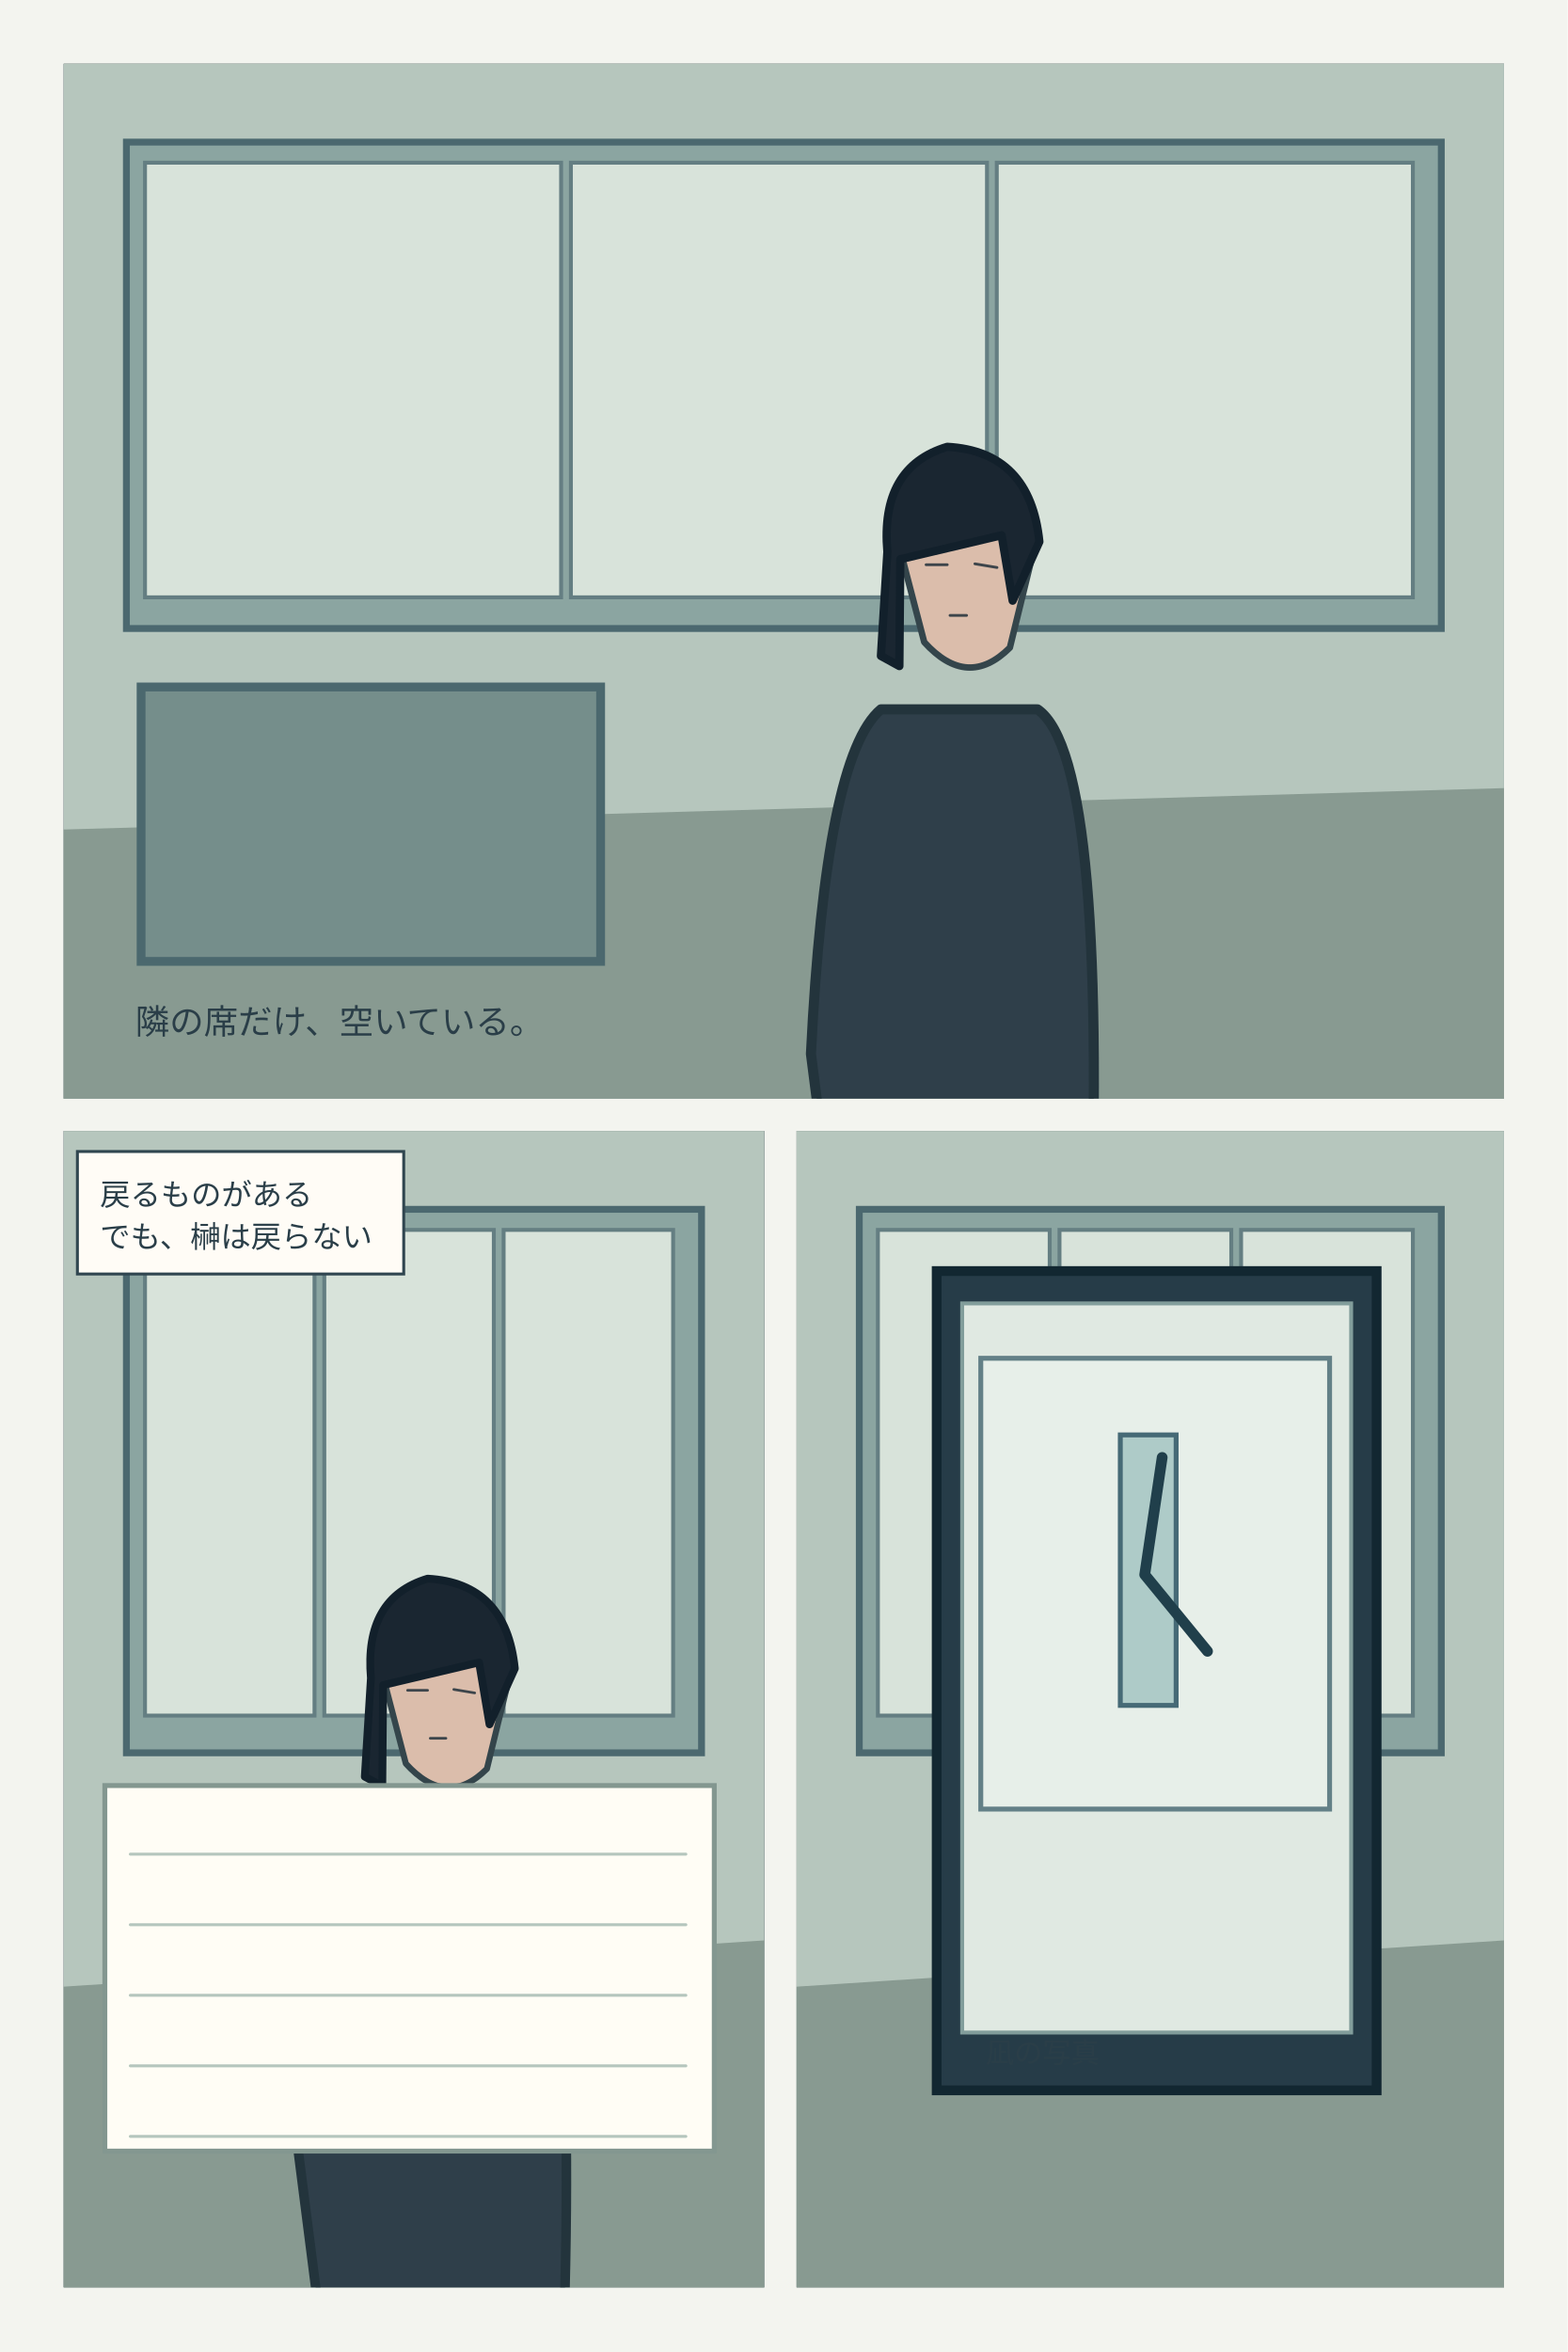
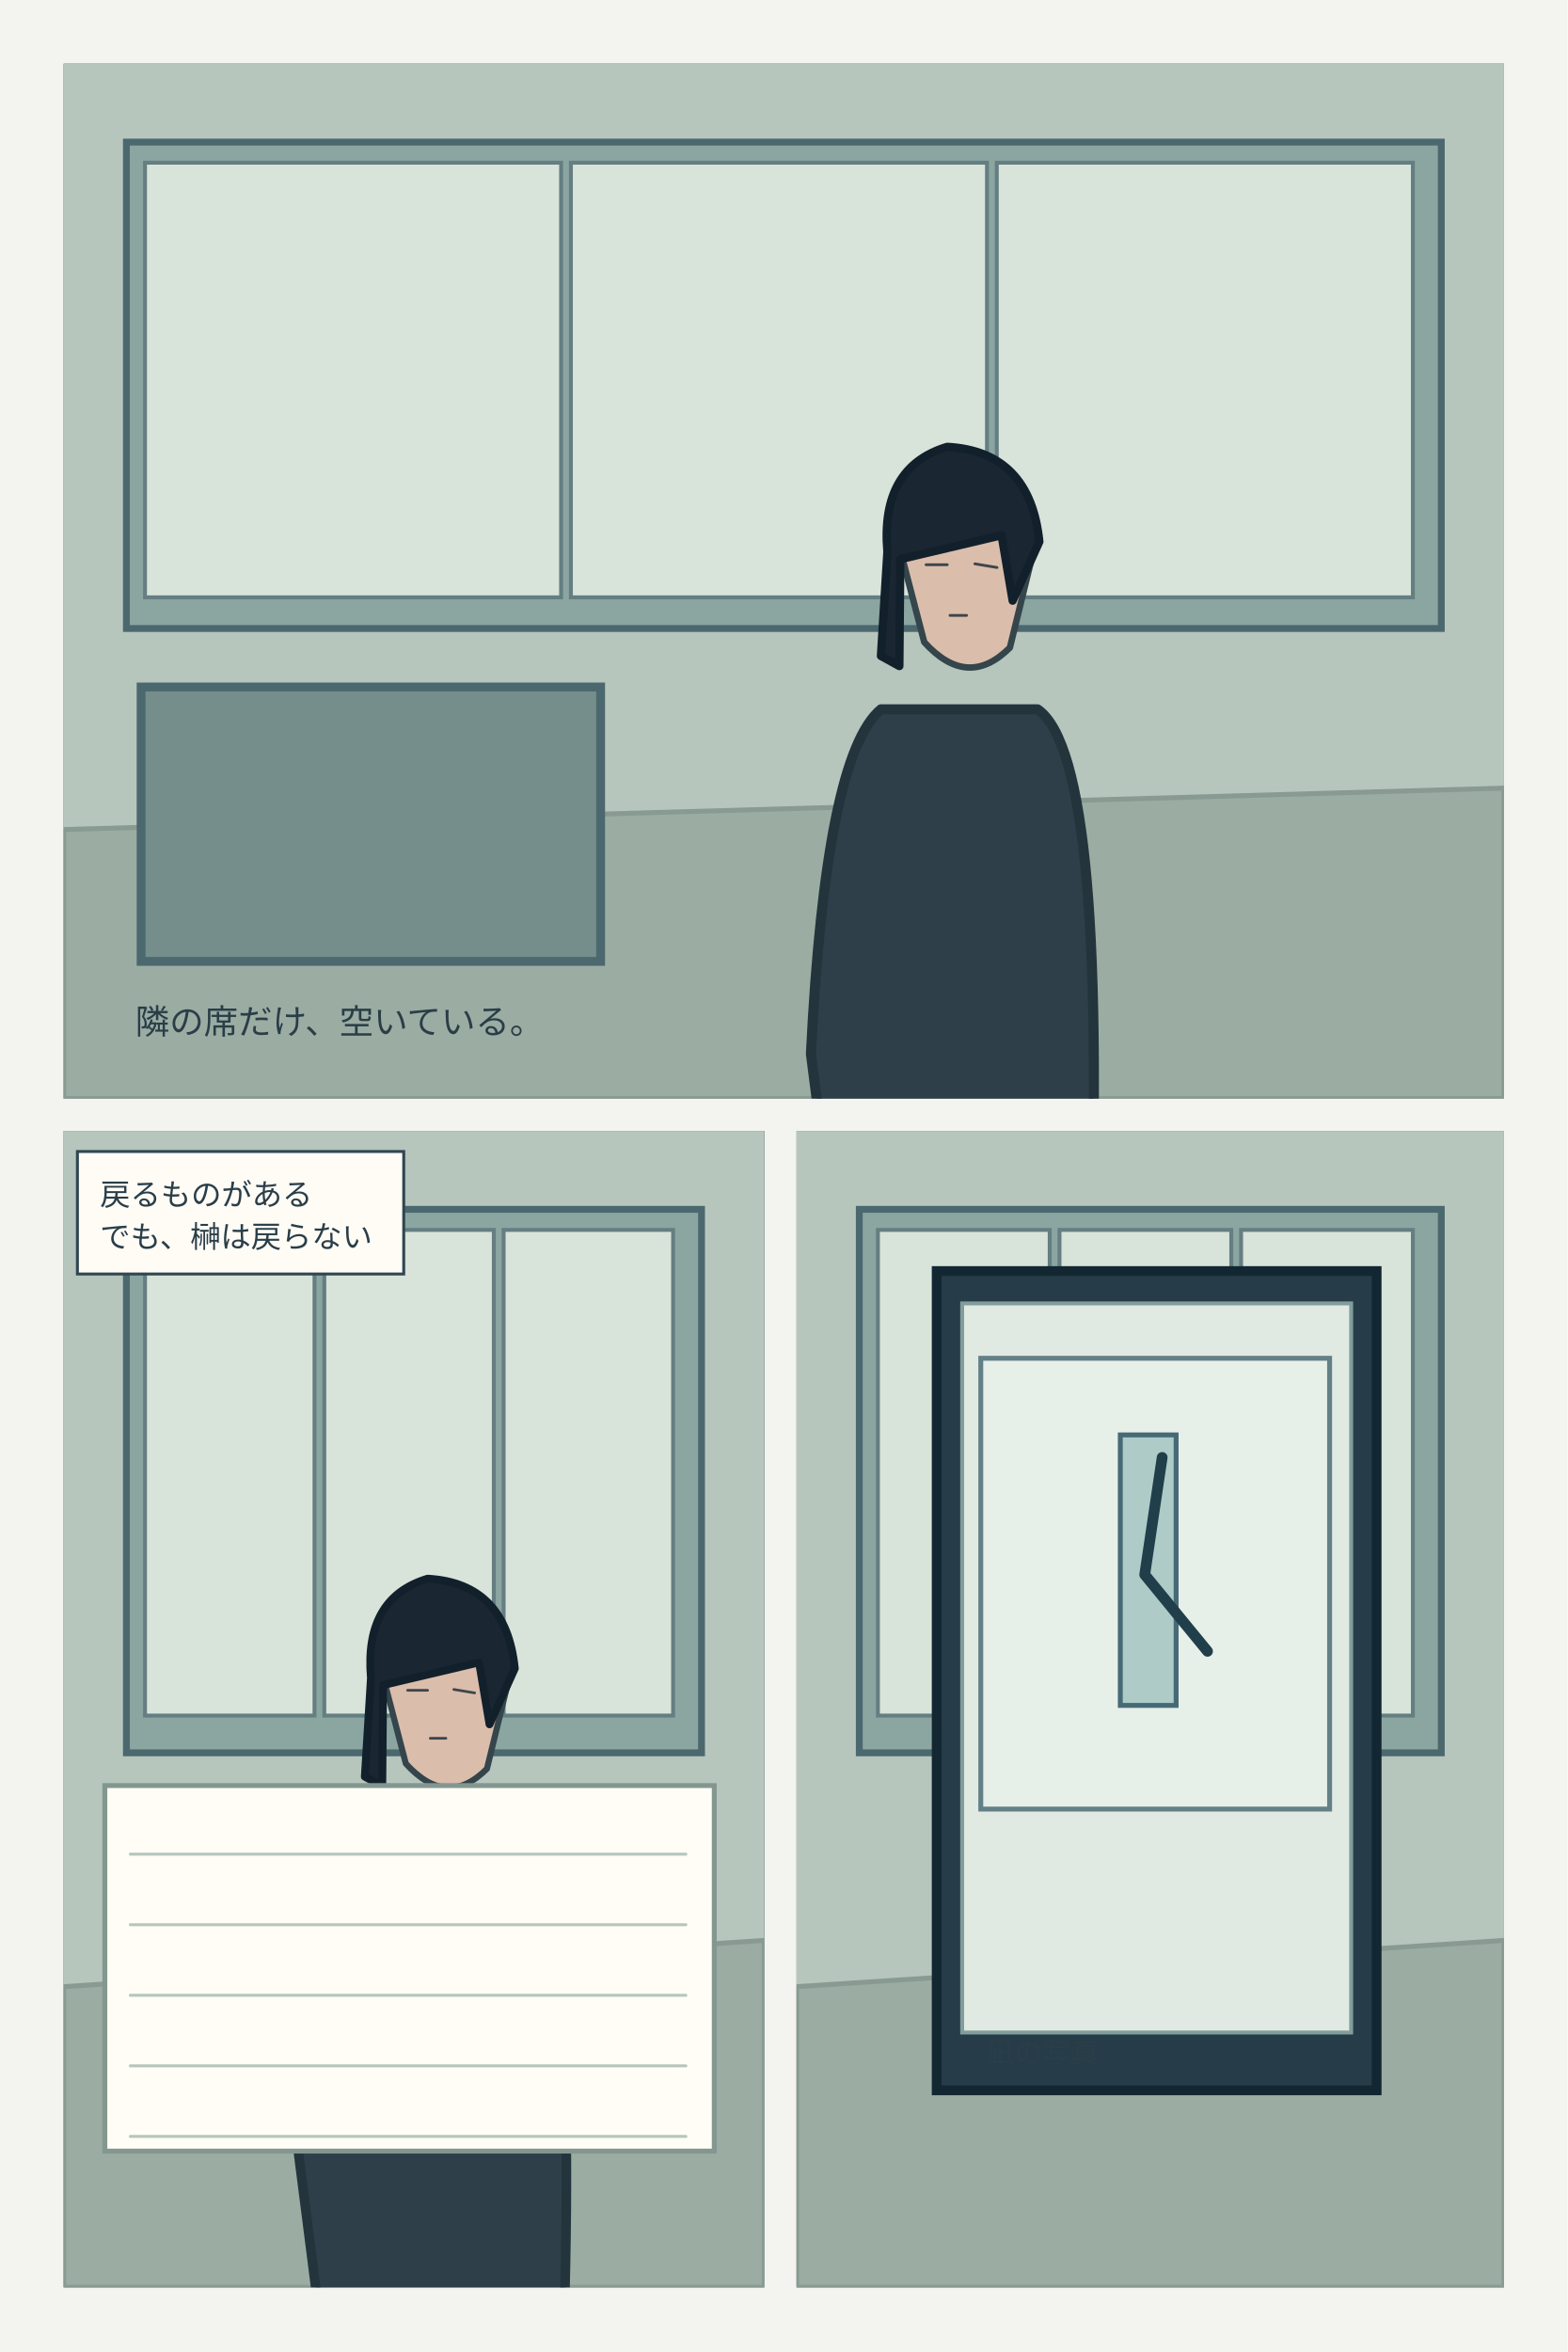
<svg xmlns="http://www.w3.org/2000/svg" width="1600" height="2400" viewBox="0 0 1600 2400">
  <rect x="0" y="0" width="1600" height="2400" fill="#f3f4ef" stroke="none" stroke-width="0" />
  <g id="27-1">
    <svg x="65" y="65" width="1470" height="1056" viewBox="0 0 1470 1056">
      <rect x="1" y="1" width="1468" height="1054" fill="#f9faf5" stroke="#192d38" stroke-width="7" />
      <rect x="0" y="0" width="1470" height="1056" fill="#b6c6bd" stroke="none" stroke-width="0" />
      <rect x="64" y="80" width="1342" height="496.32" fill="#8ba5a1" stroke="#4b686f" stroke-width="7" />
      <rect x="83" y="101" width="424.667" height="443.52" fill="#d8e3da" stroke="#647e82" stroke-width="4" />
      <rect x="517.667" y="101" width="424.667" height="443.52" fill="#d8e3da" stroke="#647e82" stroke-width="4" />
      <rect x="952.333" y="101" width="424.667" height="443.52" fill="#d8e3da" stroke="#647e82" stroke-width="4" />
-       <path d="M0 781.44L1470 739.2V1056H0Z" fill="#889a91" stroke="5" stroke-width="#9baca2" stroke-linecap="round" stroke-linejoin="round" />
+       <path d="M0 781.44L1470 739.2V1056H0Z" fill="#9baca2" stroke="#889a91" stroke-width="5" stroke-linecap="round" stroke-linejoin="round" />
      <g transform="translate(914 672) scale(0.94)">
        <path d="M-85-14Q-145 36 -161 360L-127 626L141 626Q164 40 85-14Z" fill="#2f3f4a" stroke="#23343c" stroke-width="11" stroke-linecap="round" stroke-linejoin="round" />
        <path d="M-62-179Q-77-262-15-270Q72-272 79-179L55-81Q9-35-38-87Z" fill="#dbbdab" stroke="#34454b" stroke-width="7" stroke-linecap="round" stroke-linejoin="round" />
        <path d="M-78-185Q-86-277-13-299Q77-294 87-196L58-132L46-203L-64-177L-65-61L-85-72Z" fill="#1a2631" stroke="#12202b" stroke-width="9" stroke-linecap="round" stroke-linejoin="round" />
        <path d="M-36-171L-13-171M17-172L41-168M-10-116L8-116" fill="none" stroke="#3d454b" stroke-width="3" stroke-linecap="round" stroke-linejoin="round" />
      </g>
      <rect x="79" y="636" width="469" height="280" fill="#758e8b" stroke="#4b686e" stroke-width="9" />
      <text x="73" y="990" font-family="Noto Sans CJK JP,sans-serif" font-size="35" font-weight="500" fill="#2a3e48">隣の席だけ、空いている。</text>
    </svg>
  </g>
  <g id="27-2">
    <svg x="813" y="1154" width="722" height="1180" viewBox="0 0 722 1180">
      <rect x="1" y="1" width="720" height="1178" fill="#f9faf5" stroke="#192d38" stroke-width="7" />
      <rect x="0" y="0" width="722" height="1180" fill="#b6c6bd" stroke="none" stroke-width="0" />
      <rect x="64" y="80" width="594" height="554.6" fill="#8ba5a1" stroke="#4b686f" stroke-width="7" />
      <rect x="83" y="101" width="175.333" height="495.6" fill="#d8e3da" stroke="#647e82" stroke-width="4" />
      <rect x="268.333" y="101" width="175.333" height="495.6" fill="#d8e3da" stroke="#647e82" stroke-width="4" />
      <rect x="453.667" y="101" width="175.333" height="495.6" fill="#d8e3da" stroke="#647e82" stroke-width="4" />
-       <path d="M0 873.2L722 826V1180H0Z" fill="#889a91" stroke="5" stroke-width="#9baca2" stroke-linecap="round" stroke-linejoin="round" />
+       <path d="M0 873.2L722 826V1180H0Z" fill="#9baca2" stroke="#889a91" stroke-width="5" stroke-linecap="round" stroke-linejoin="round" />
      <rect x="143" y="143" width="449" height="836" fill="#263c48" stroke="#122731" stroke-width="10" />
      <rect x="169" y="176" width="397" height="744" fill="#e0e9e2" stroke="#829d9b" stroke-width="4" />
      <rect x="188" y="232" width="356" height="460" fill="#e7efe9" stroke="#638087" stroke-width="5" />
      <rect x="330.4" y="310.2" width="56.96" height="276" fill="#aecbc8" stroke="#466a76" stroke-width="5" />
      <path d="M373.12 333.2L355.32 452.8L419.4 531" fill="none" stroke="#203f4b" stroke-width="11" stroke-linecap="round" stroke-linejoin="round" />
      <text x="193" y="951" font-family="Noto Sans CJK JP,sans-serif" font-size="29" font-weight="500" fill="#2a3e48">凪の写真</text>
    </svg>
  </g>
  <g id="27-3">
    <svg x="65" y="1154" width="715" height="1180" viewBox="0 0 715 1180">
      <rect x="1" y="1" width="713" height="1178" fill="#f9faf5" stroke="#192d38" stroke-width="7" />
      <rect x="0" y="0" width="715" height="1180" fill="#b6c6bd" stroke="none" stroke-width="0" />
      <rect x="64" y="80" width="587" height="554.6" fill="#8ba5a1" stroke="#4b686f" stroke-width="7" />
      <rect x="83" y="101" width="173" height="495.6" fill="#d8e3da" stroke="#647e82" stroke-width="4" />
      <rect x="266" y="101" width="173" height="495.6" fill="#d8e3da" stroke="#647e82" stroke-width="4" />
      <rect x="449" y="101" width="173" height="495.6" fill="#d8e3da" stroke="#647e82" stroke-width="4" />
-       <path d="M0 873.2L715 826V1180H0Z" fill="#889a91" stroke="5" stroke-width="#9baca2" stroke-linecap="round" stroke-linejoin="round" />
+       <path d="M0 873.2L715 826V1180H0Z" fill="#9baca2" stroke="#889a91" stroke-width="5" stroke-linecap="round" stroke-linejoin="round" />
      <g transform="translate(383 723) scale(0.89)">
        <path d="M-85-14Q-145 36 -161 360L-127 626L141 626Q164 40 85-14Z" fill="#2f3f4a" stroke="#23343c" stroke-width="11" stroke-linecap="round" stroke-linejoin="round" />
        <path d="M-62-179Q-77-262-15-270Q72-272 79-179L55-81Q9-35-38-87Z" fill="#dbbdab" stroke="#34454b" stroke-width="7" stroke-linecap="round" stroke-linejoin="round" />
        <path d="M-78-185Q-86-277-13-299Q77-294 87-196L58-132L46-203L-64-177L-65-61L-85-72Z" fill="#1a2631" stroke="#12202b" stroke-width="9" stroke-linecap="round" stroke-linejoin="round" />
        <path d="M-36-171L-13-171M17-172L41-168M-10-116L8-116" fill="none" stroke="#3d454b" stroke-width="3" stroke-linecap="round" stroke-linejoin="round" />
      </g>
      <rect x="42" y="668" width="622" height="373" fill="#fffdf5" stroke="#839790" stroke-width="5" />
      <path d="M68 738L635 738" fill="none" stroke="#b5c6bd" stroke-width="3" stroke-linecap="round" stroke-linejoin="round" />
      <path d="M68 810L635 810" fill="none" stroke="#b5c6bd" stroke-width="3" stroke-linecap="round" stroke-linejoin="round" />
      <path d="M68 882L635 882" fill="none" stroke="#b5c6bd" stroke-width="3" stroke-linecap="round" stroke-linejoin="round" />
      <path d="M68 954L635 954" fill="none" stroke="#b5c6bd" stroke-width="3" stroke-linecap="round" stroke-linejoin="round" />
      <path d="M68 1026L635 1026" fill="none" stroke="#b5c6bd" stroke-width="3" stroke-linecap="round" stroke-linejoin="round" />
      <rect x="14" y="21" width="333.05" height="125" fill="#fffcf6" stroke="#304650" stroke-width="3" />
      <text x="37" y="76" font-family="Noto Sans CJK JP,sans-serif" font-size="31" font-weight="500" fill="#2a3e48">戻るものがある</text>
      <text x="37" y="119" font-family="Noto Sans CJK JP,sans-serif" font-size="31" font-weight="500" fill="#2a3e48">でも、榊は戻らない</text>
    </svg>
  </g>
</svg>
